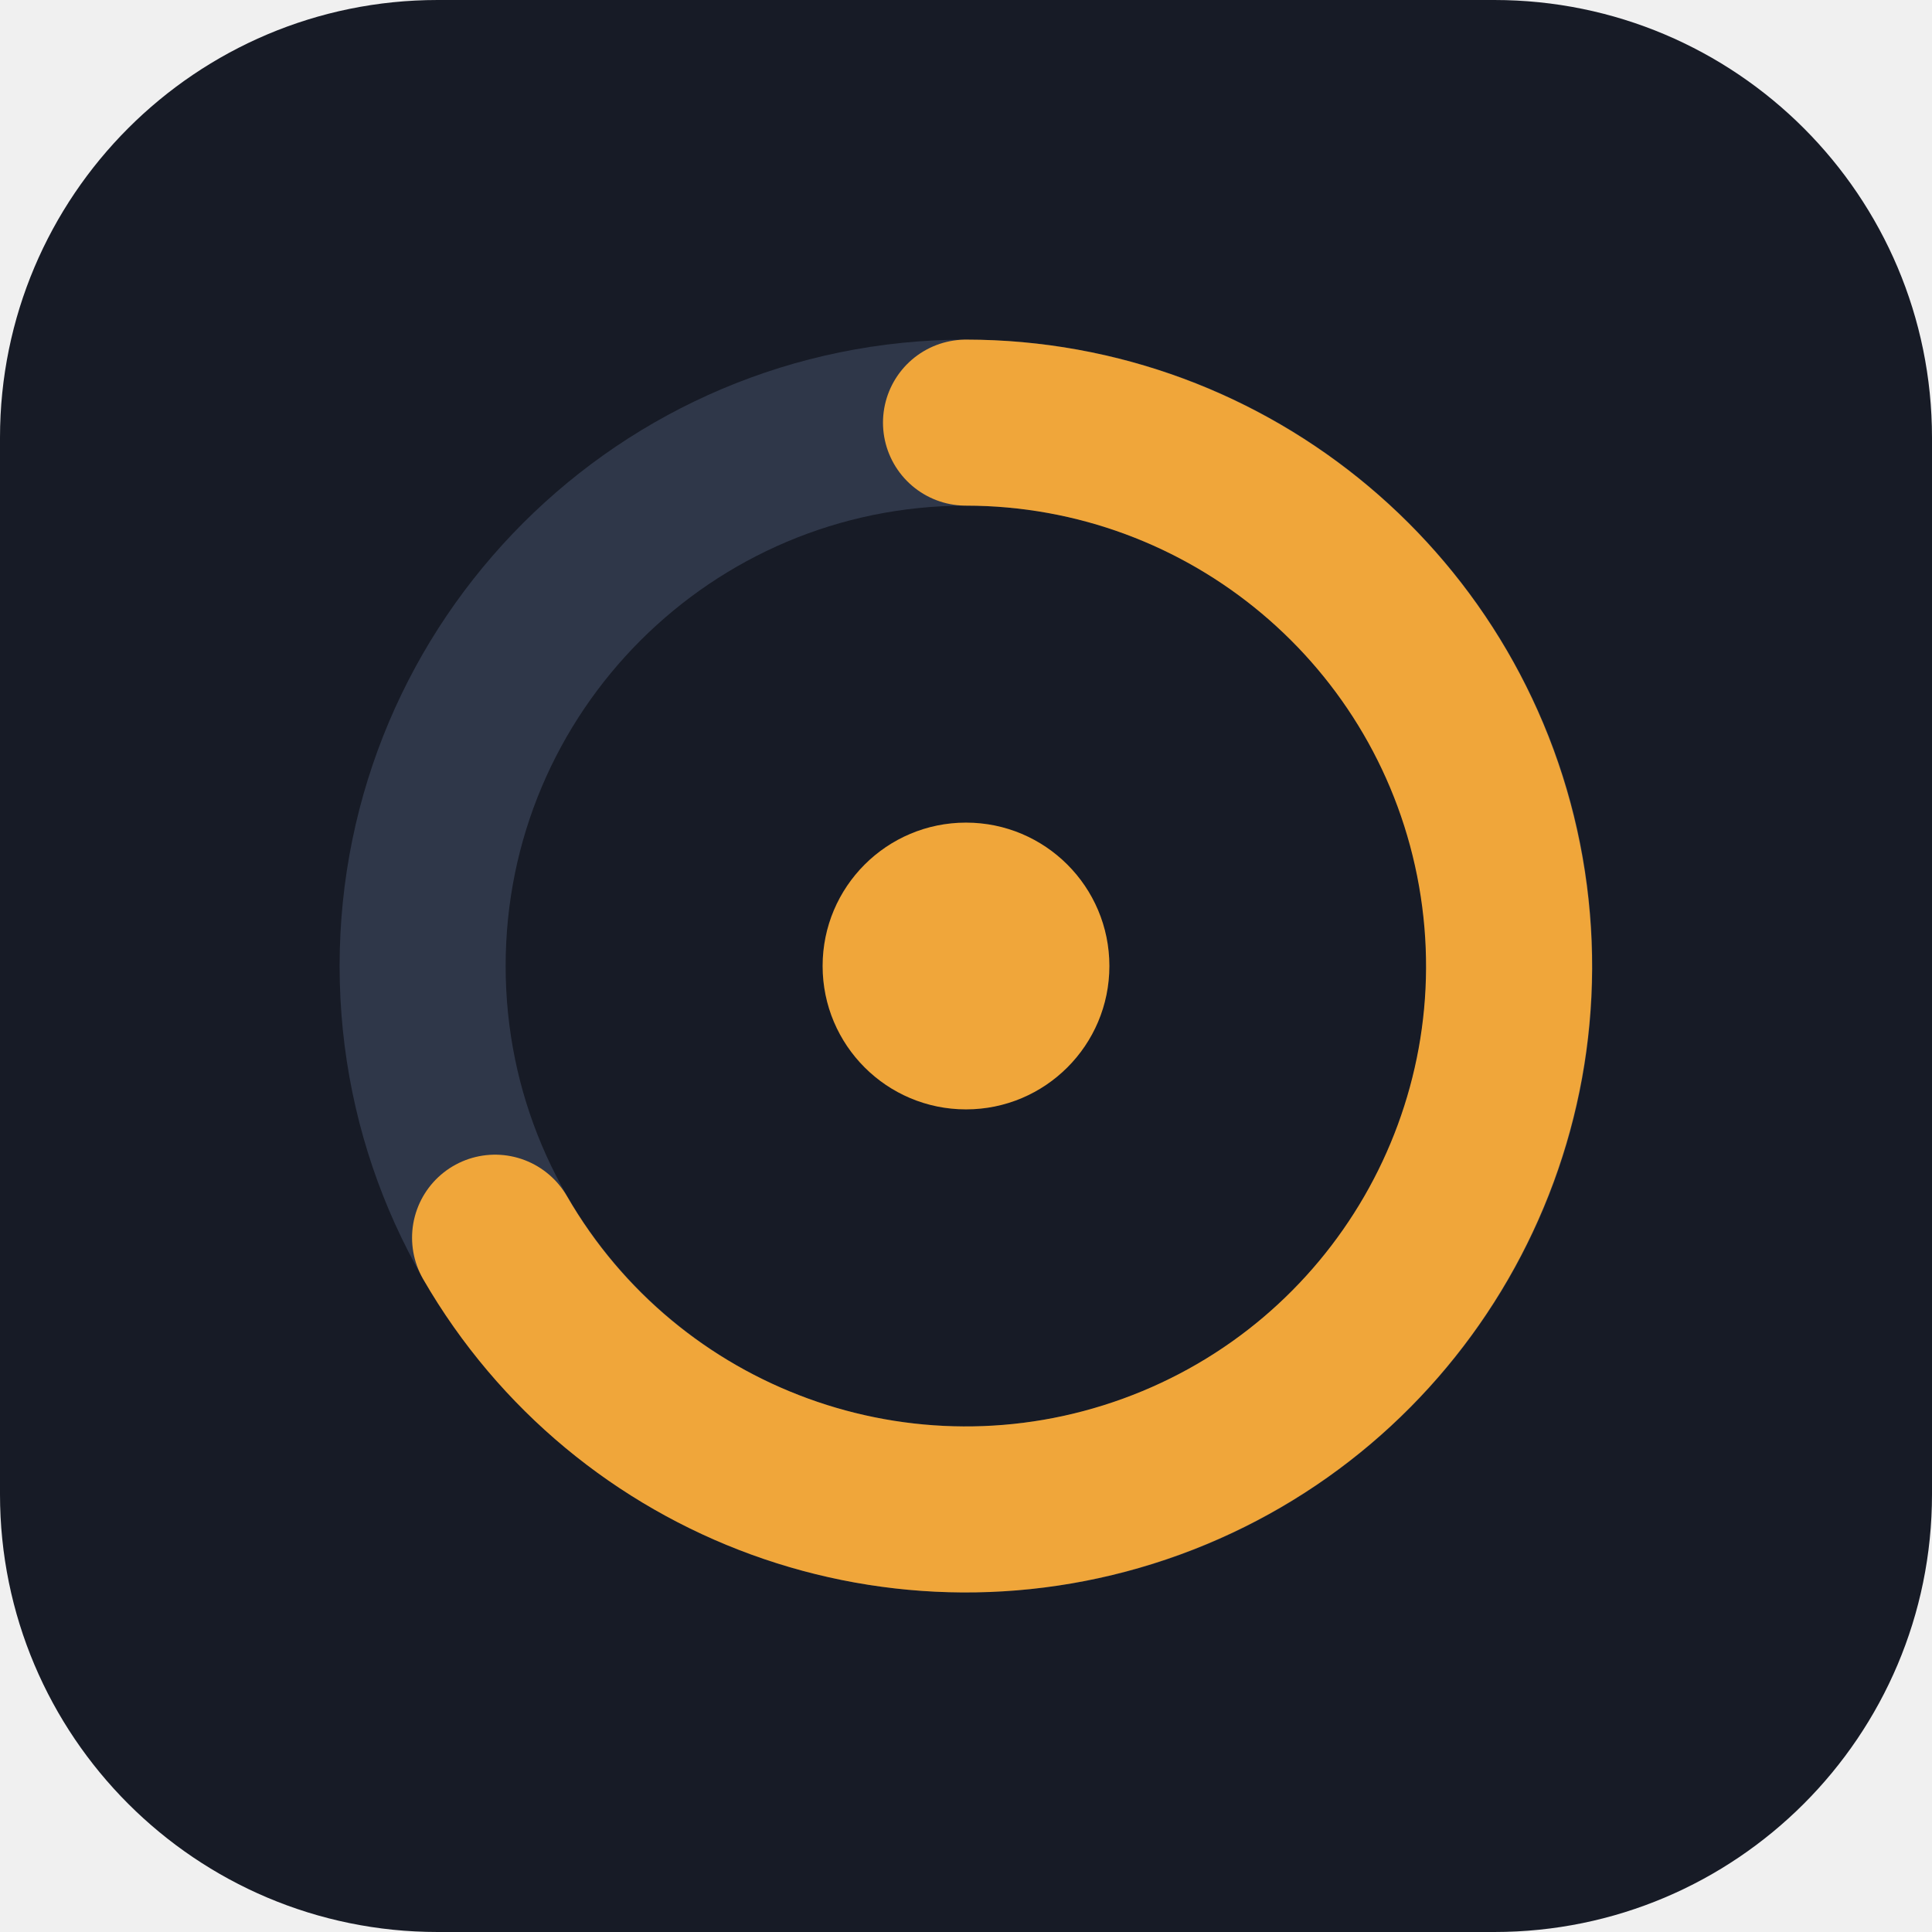
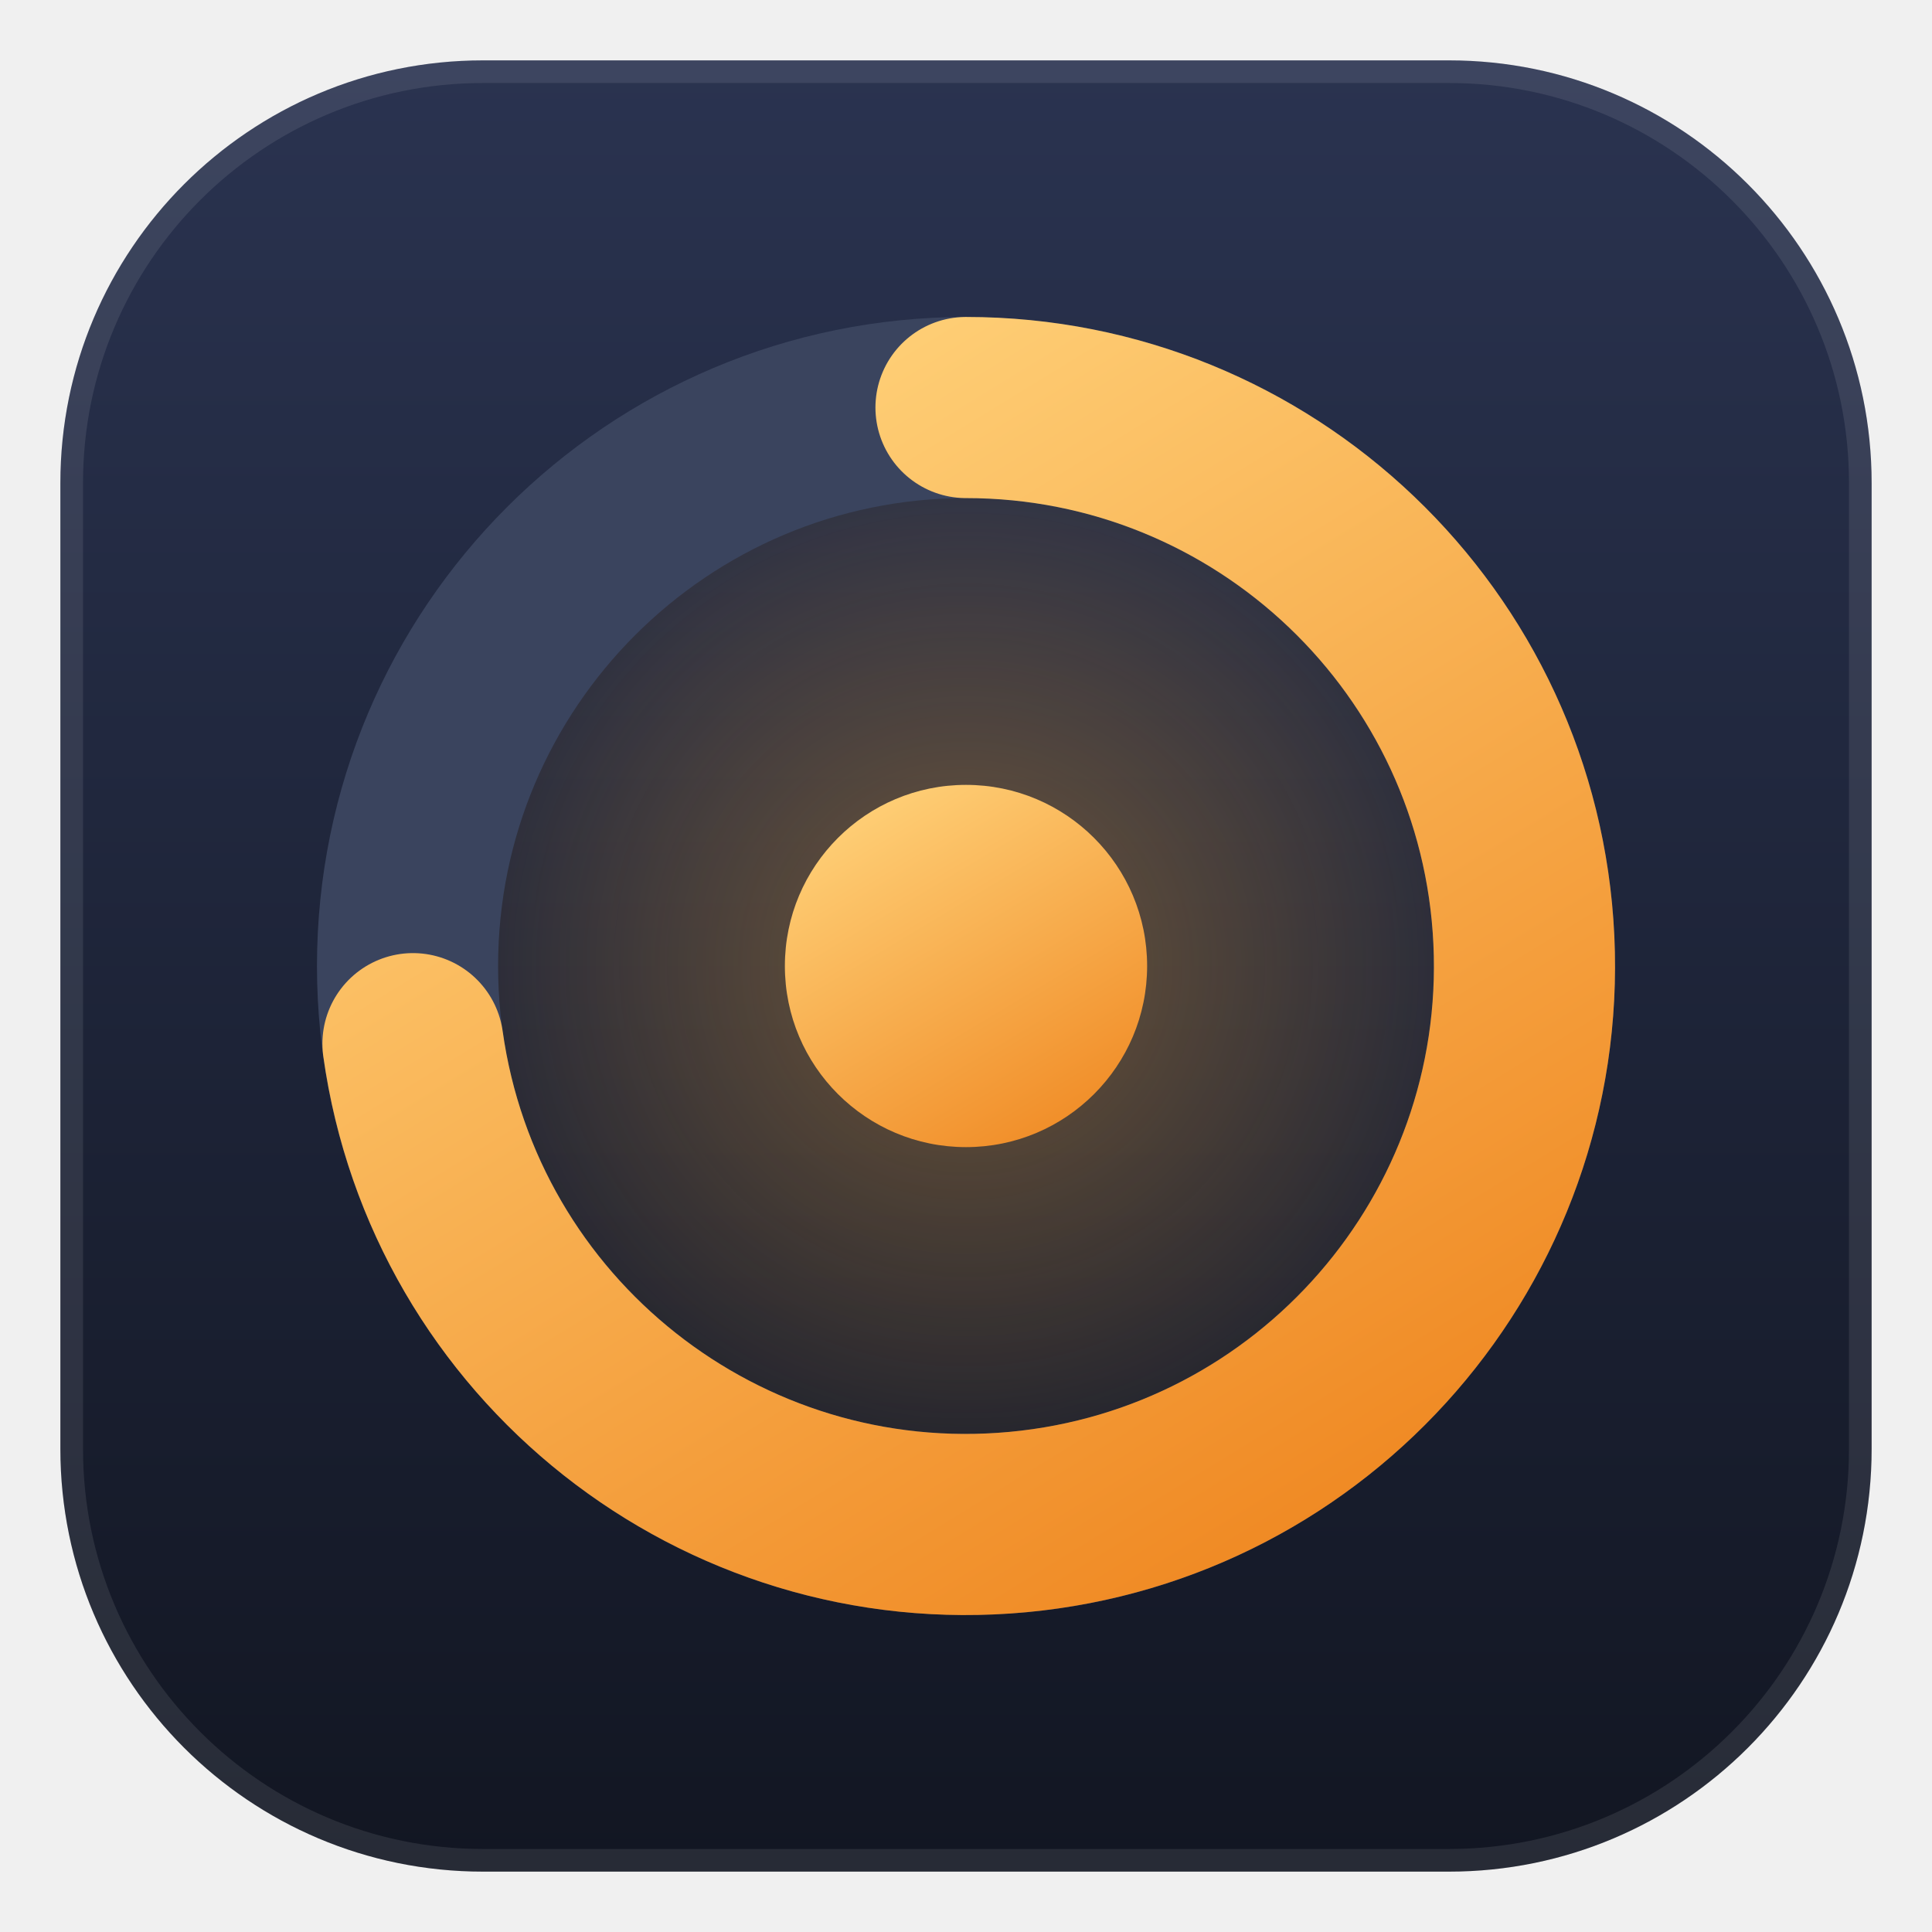
<svg xmlns="http://www.w3.org/2000/svg" viewBox="0 0 256 256">
-   <rect width="256" height="256" rx="58" fill="#171B26" />
-   <circle cx="128" cy="128" r="72" fill="none" stroke="#2F3749" stroke-width="22" />
-   <path d="M128 56 A72 72 0 1 1 65.6 164" fill="none" stroke="#F0A63A" stroke-width="22" stroke-linecap="round" />
-   <circle cx="128" cy="128" r="19" fill="#F0A63A" />
+   <defs>
+     <linearGradient id="bg" x1="0" y1="0" x2="0" y2="1">
+       <stop offset="0" stop-color="#2a3350" />
+       <stop offset="1" stop-color="#121622" />
+     </linearGradient>
+     <linearGradient id="amber" x1="0.2" y1="0" x2="0.8" y2="1">
+       <stop offset="0" stop-color="#ffd27a" />
+       <stop offset="1" stop-color="#f08a24" />
+     </linearGradient>
+     <radialGradient id="glow" cx="0.5" cy="0.5" r="0.5">
+       <stop offset="0" stop-color="#f0a63a" stop-opacity="0.38" />
+       <stop offset="1" stop-color="#f0a63a" stop-opacity="0" />
+     </radialGradient>
+   </defs>
+   <rect x="8" y="8" width="240" height="240" rx="56" fill="url(#bg)" />
+   <rect x="9.5" y="9.5" width="237" height="237" rx="54.5" fill="none" stroke="#ffffff" stroke-opacity="0.09" stroke-width="3" />
+   <circle cx="128" cy="128" r="76" fill="url(#glow)" />
+   <circle cx="128" cy="128" r="74" fill="none" stroke="#3a445e" stroke-width="24" />
+   <path d="M128 54 A74 74 0 1 1 54.72 138.29" fill="none" stroke="url(#amber)" stroke-width="24" stroke-linecap="round" />
+   <circle cx="128" cy="128" r="24" fill="url(#amber)" />
</svg>
